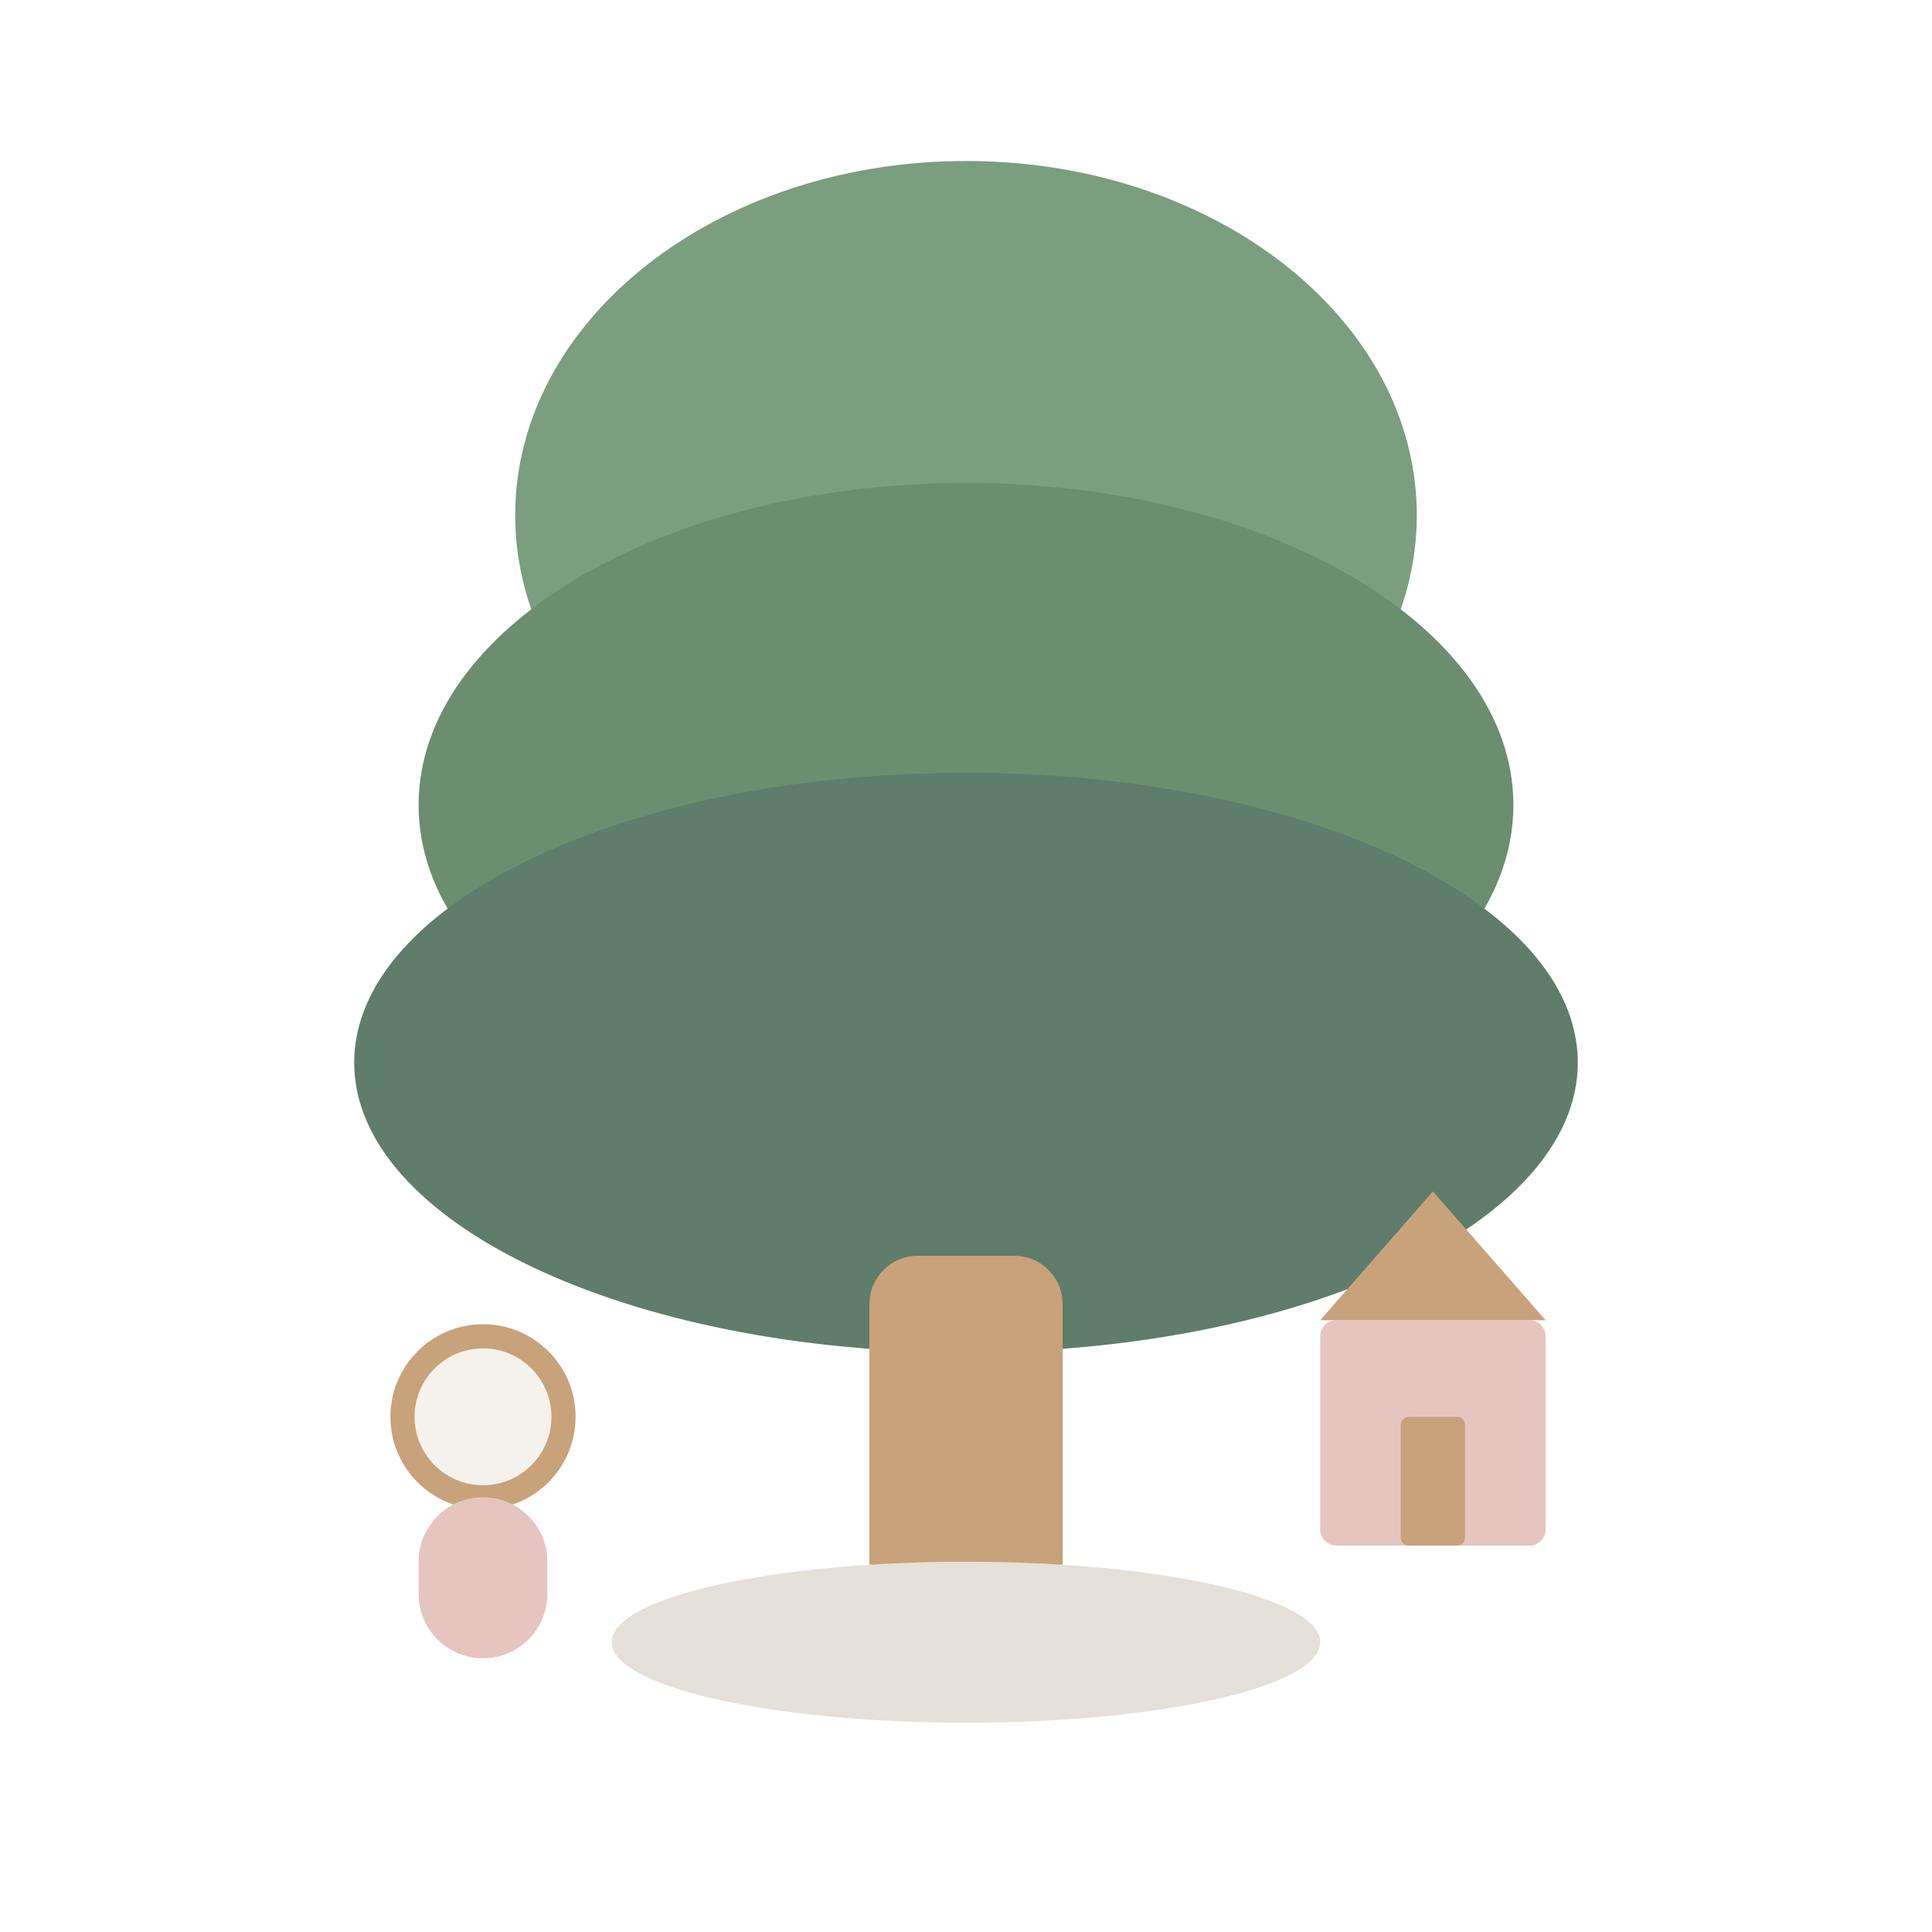
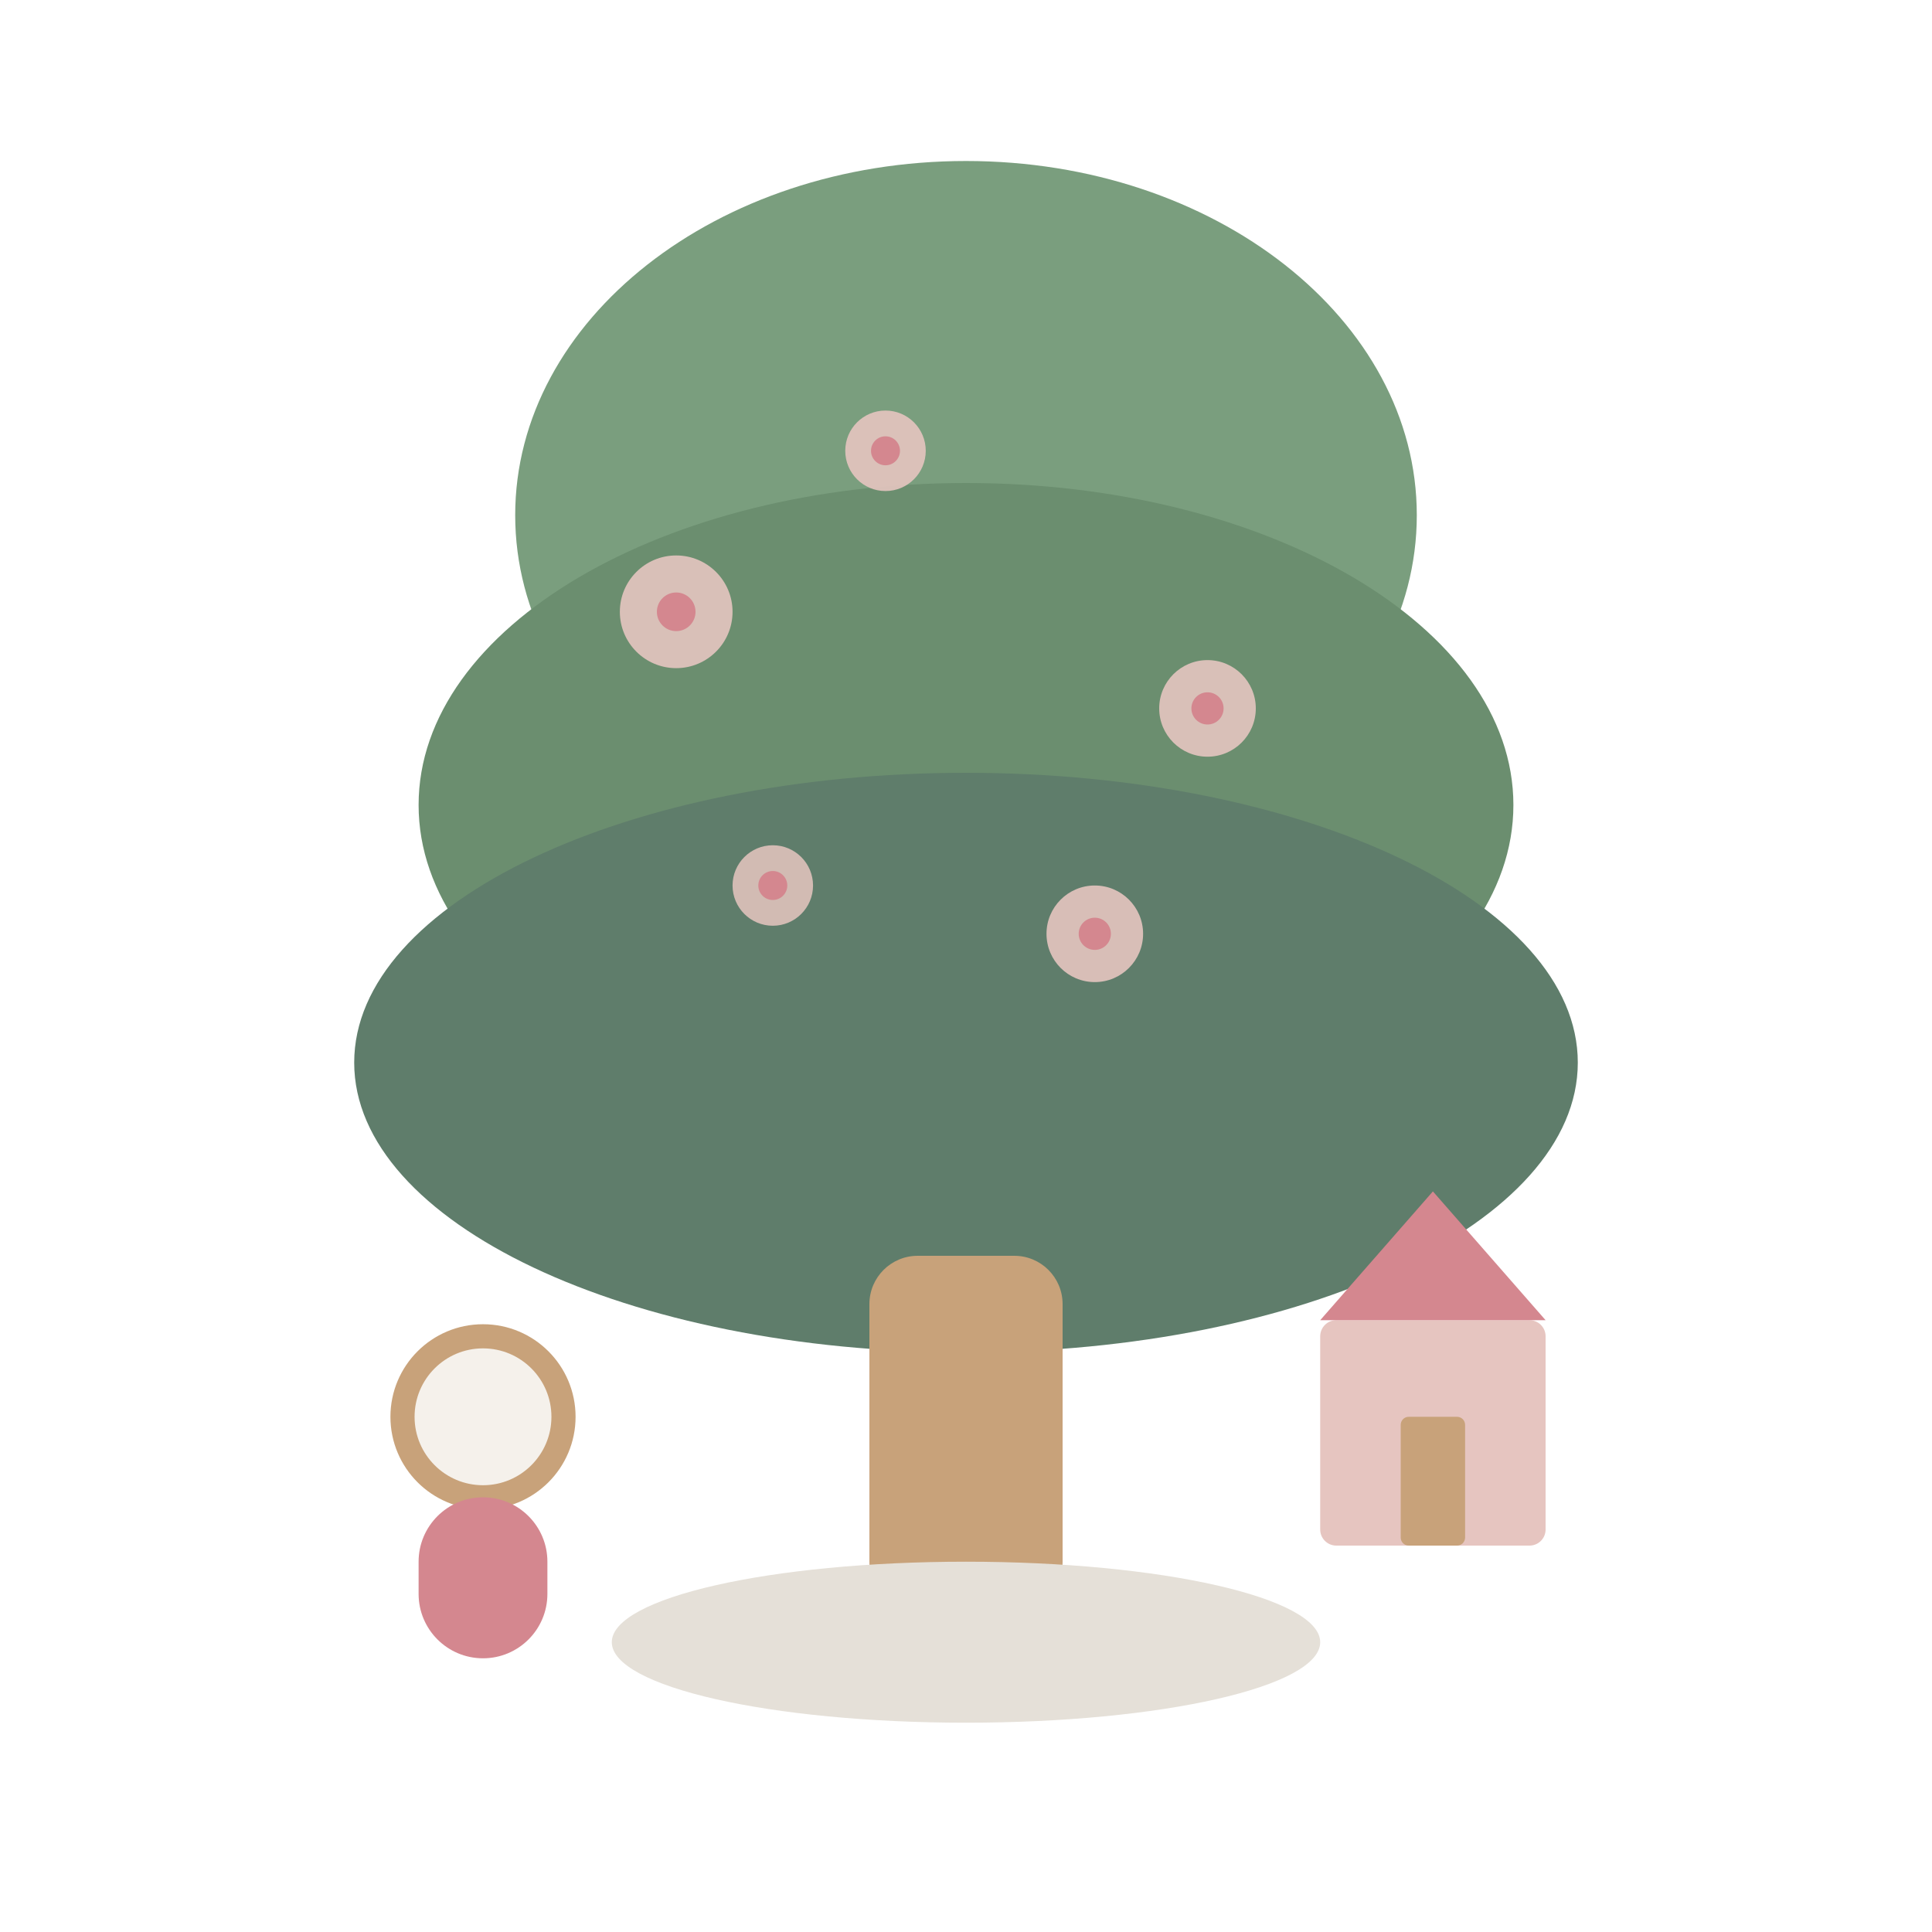
<svg xmlns="http://www.w3.org/2000/svg" viewBox="0 0 120 120">
  <ellipse cx="60" cy="32" rx="28" ry="22" fill="#7A9E7E" />
  <ellipse cx="60" cy="50" rx="34" ry="20" fill="#6B8E6F" />
  <ellipse cx="60" cy="66" rx="38" ry="18" fill="#5F7D6B" />
+   <circle cx="42" cy="38" r="3.5" fill="#E6C5C0" opacity="0.9" />
+   <circle cx="42" cy="38" r="1.2" fill="#D4878F" />
+   <circle cx="75" cy="44" r="3" fill="#E6C5C0" opacity="0.9" />
+   <circle cx="75" cy="44" r="1" fill="#D4878F" />
+   <circle cx="55" cy="28" r="2.5" fill="#E6C5C0" opacity="0.9" />
+   <circle cx="55" cy="28" r="0.9" fill="#D4878F" />
+   <circle cx="68" cy="58" r="3" fill="#E6C5C0" opacity="0.9" />
+   <circle cx="68" cy="58" r="1" fill="#D4878F" />
+   <circle cx="48" cy="55" r="2.5" fill="#E6C5C0" opacity="0.85" />
+   <circle cx="48" cy="55" r="0.9" fill="#D4878F" />
  <rect x="54" y="78" width="12" height="22" rx="3" fill="#C8A27A" />
  <ellipse cx="60" cy="102" rx="22" ry="5" fill="#E5E0D8" />
  <rect x="82" y="82" width="14" height="14" rx="1" fill="#E6C5C0" />
-   <polygon points="82,82 89,74 96,82" fill="#C8A27A" />
+   <polygon points="82,82 89,74 96,82" fill="#D4878F" />
  <rect x="87" y="88" width="4" height="8" rx="0.5" fill="#C8A27A" />
  <circle cx="30" cy="88" r="5" fill="#F5F1EB" stroke="#C8A27A" stroke-width="1.5" />
-   <rect x="26" y="93" width="8" height="10" rx="4" fill="#E6C5C0" />
+   <rect x="26" y="93" width="8" height="10" rx="4" fill="#D4878F" />
</svg>
